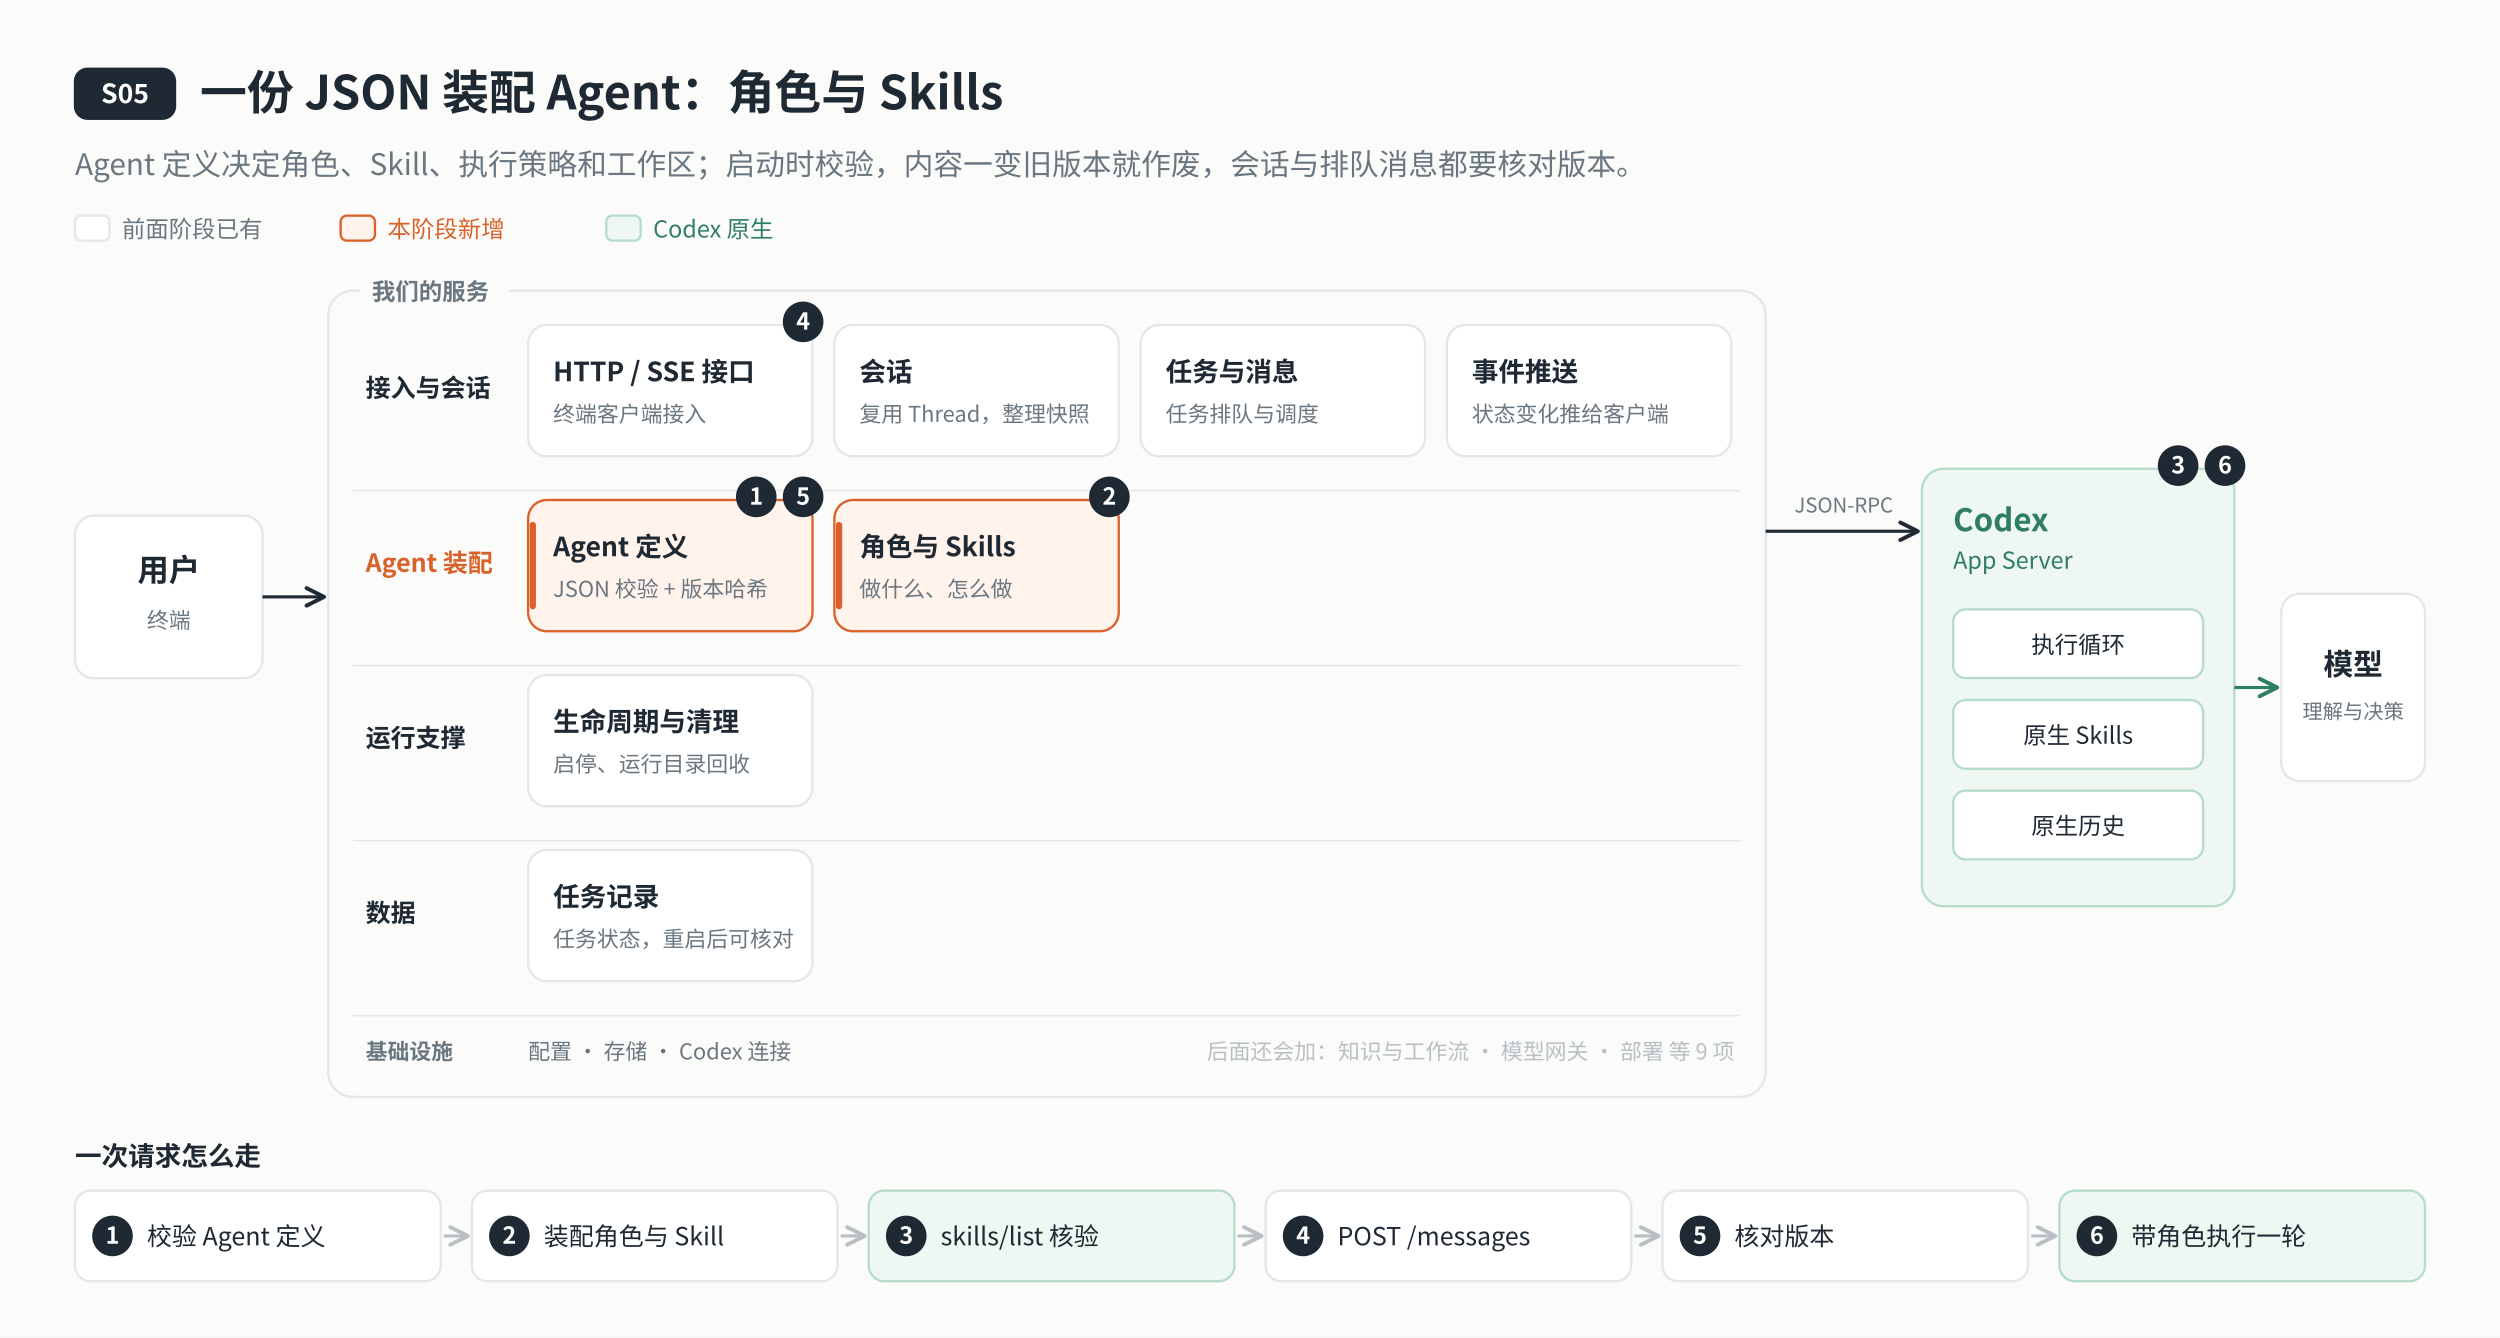
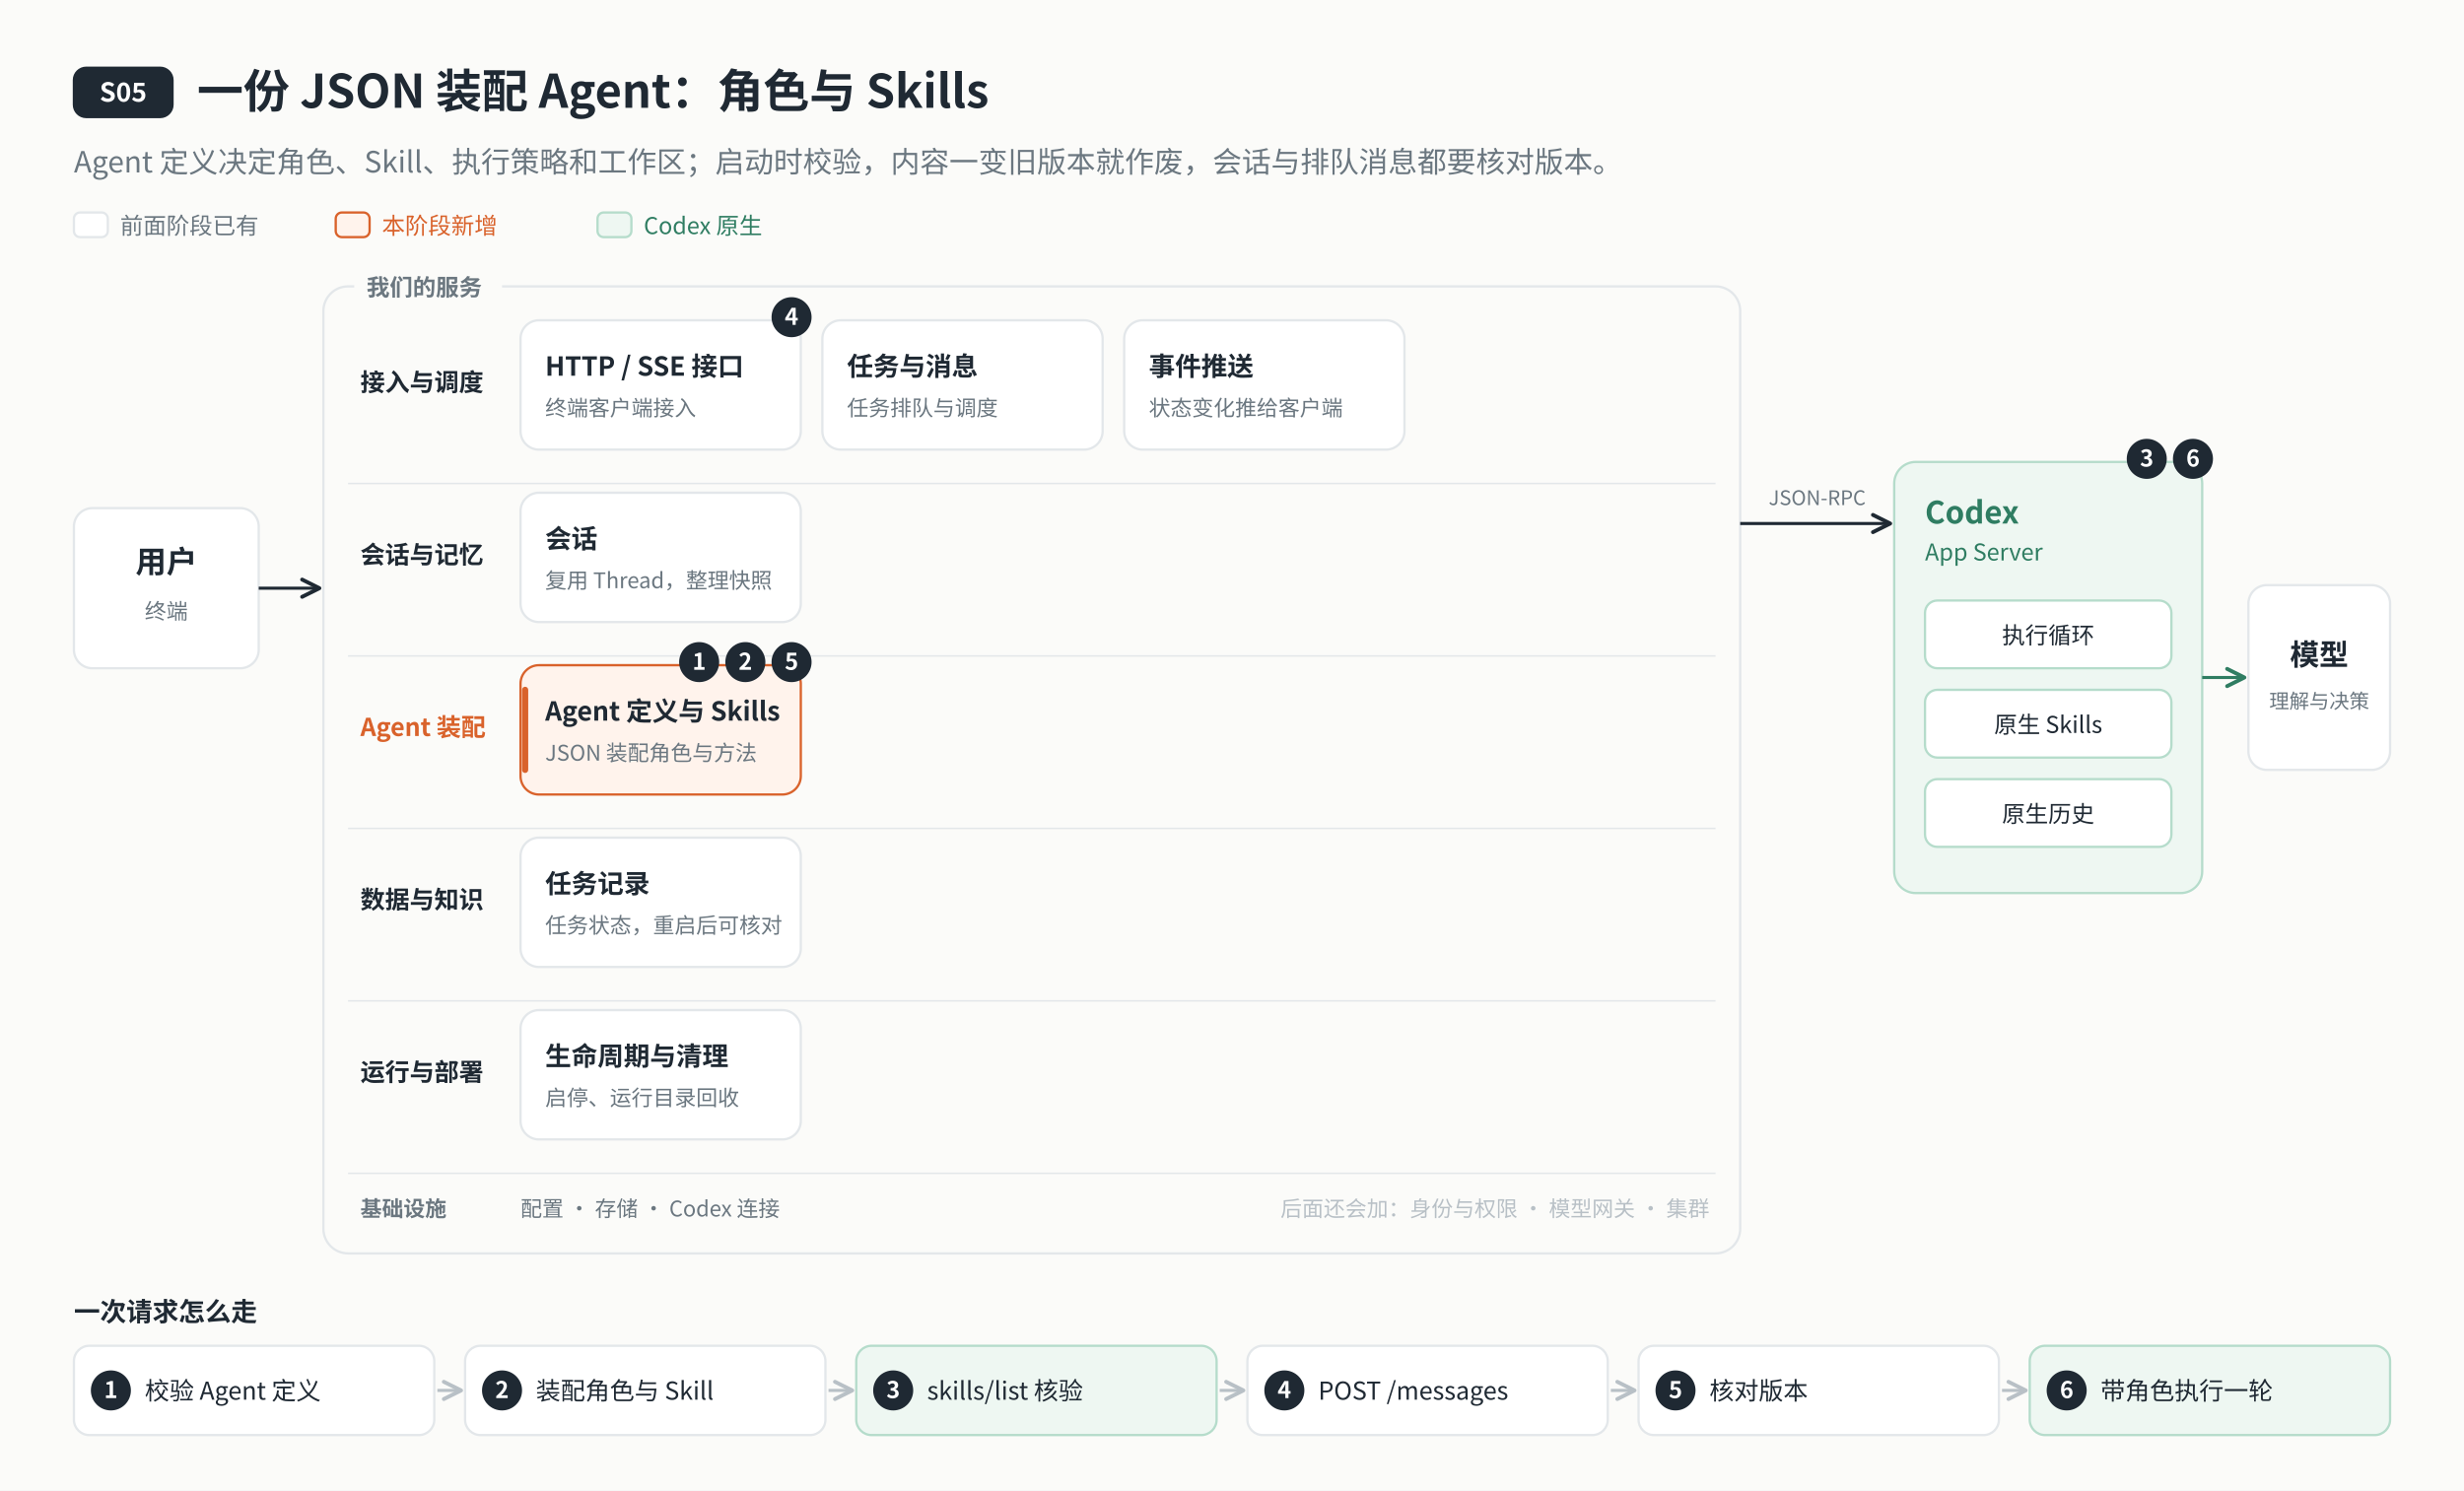
- <svg xmlns="http://www.w3.org/2000/svg" width="1600" height="856" viewBox="0 0 1600 856" role="img" aria-labelledby="title desc">
+ <svg xmlns="http://www.w3.org/2000/svg" width="1600" height="968" viewBox="0 0 1600 968" role="img" aria-labelledby="title desc">
  <defs>
    <marker id="mB8C0C6" viewBox="0 0 10 10" refX="8" refY="5" markerWidth="7" markerHeight="7" orient="auto-start-reverse">
      <path d="M1 1 L9 5 L1 9" fill="none" stroke="#B8C0C6" stroke-width="1.8" stroke-linecap="round" stroke-linejoin="round" />
    </marker>
    <marker id="m1F2933" viewBox="0 0 10 10" refX="8" refY="5" markerWidth="7" markerHeight="7" orient="auto-start-reverse">
      <path d="M1 1 L9 5 L1 9" fill="none" stroke="#1F2933" stroke-width="1.8" stroke-linecap="round" stroke-linejoin="round" />
    </marker>
    <marker id="m2F7D62" viewBox="0 0 10 10" refX="8" refY="5" markerWidth="7" markerHeight="7" orient="auto-start-reverse">
      <path d="M1 1 L9 5 L1 9" fill="none" stroke="#2F7D62" stroke-width="1.8" stroke-linecap="round" stroke-linejoin="round" />
    </marker>
  </defs>
  <g font-family="PingFang SC, Microsoft YaHei, Noto Sans CJK SC, sans-serif">
-     <rect x="0" y="0" width="1600" height="856" fill="#FBFBF9" />
+     <rect x="0" y="0" width="1600" height="968" fill="#FBFBF9" />
    <rect x="48" y="44" width="64" height="32" rx="8" fill="#1F2933" stroke="#1F2933" stroke-width="1.5" />
    <text x="80" y="66" font-size="17" fill="#fff" font-weight="700" text-anchor="middle">S05</text>
    <text x="128" y="70" font-size="30" fill="#1F2933" font-weight="700" text-anchor="start">一份 JSON 装配 Agent：角色与 Skills</text>
    <text x="48" y="112" font-size="19" fill="#6B7780" font-weight="400" text-anchor="start">Agent 定义决定角色、Skill、执行策略和工作区；启动时校验，内容一变旧版本就作废，会话与排队消息都要核对版本。</text>
    <rect x="48" y="138" width="22" height="16" rx="4" fill="#FFFFFF" stroke="#E3E7EA" stroke-width="1.5" />
    <text x="78" y="152" font-size="15" fill="#6B7780" font-weight="400" text-anchor="start">前面阶段已有</text>
    <rect x="218" y="138" width="22" height="16" rx="4" fill="#FFF3EC" stroke="#D9622B" stroke-width="1.5" />
    <text x="248" y="152" font-size="15" fill="#D9622B" font-weight="400" text-anchor="start">本阶段新增</text>
    <rect x="388" y="138" width="22" height="16" rx="4" fill="#EEF7F2" stroke="#B5DCCB" stroke-width="1.5" />
    <text x="418" y="152" font-size="15" fill="#2F7D62" font-weight="400" text-anchor="start">Codex 原生</text>
    <rect x="48" y="330" width="120" height="104" rx="12" fill="#FFFFFF" stroke="#E3E7EA" stroke-width="1.5" />
    <text x="108" y="372" font-size="20" fill="#1F2933" font-weight="600" text-anchor="middle">用户</text>
    <text x="108" y="402" font-size="14" fill="#6B7780" font-weight="400" text-anchor="middle">终端</text>
-     <rect x="210" y="186" width="920" height="516" rx="16" fill="none" stroke="#E3E7EA" stroke-width="1.5" />
+     <rect x="210" y="186" width="920" height="628" rx="16" fill="none" stroke="#E3E7EA" stroke-width="1.5" />
    <rect x="230" y="175" width="96" height="22" fill="#FBFBF9" />
    <text x="238" y="192" font-size="15" fill="#6B7780" font-weight="600" text-anchor="start">我们的服务</text>
-     <text x="234" y="254" font-size="16" fill="#1F2933" font-weight="600" text-anchor="start">接入与会话</text>
+     <text x="234" y="254" font-size="16" fill="#1F2933" font-weight="600" text-anchor="start">接入与调度</text>
    <rect x="338" y="208" width="182" height="84" rx="12" fill="#FFFFFF" stroke="#E3E7EA" stroke-width="1.5" />
    <text x="354" y="244" font-size="17" fill="#1F2933" font-weight="600" text-anchor="start">HTTP / SSE 接口</text>
    <text x="354" y="270" font-size="14" fill="#6B7780" font-weight="400" text-anchor="start">终端客户端接入</text>
    <rect x="534" y="208" width="182" height="84" rx="12" fill="#FFFFFF" stroke="#E3E7EA" stroke-width="1.5" />
-     <text x="550" y="244" font-size="17" fill="#1F2933" font-weight="600" text-anchor="start">会话</text>
-     <text x="550" y="270" font-size="14" fill="#6B7780" font-weight="400" text-anchor="start">复用 Thread，整理快照</text>
+     <text x="550" y="244" font-size="17" fill="#1F2933" font-weight="600" text-anchor="start">任务与消息</text>
+     <text x="550" y="270" font-size="14" fill="#6B7780" font-weight="400" text-anchor="start">任务排队与调度</text>
    <rect x="730" y="208" width="182" height="84" rx="12" fill="#FFFFFF" stroke="#E3E7EA" stroke-width="1.5" />
-     <text x="746" y="244" font-size="17" fill="#1F2933" font-weight="600" text-anchor="start">任务与消息</text>
-     <text x="746" y="270" font-size="14" fill="#6B7780" font-weight="400" text-anchor="start">任务排队与调度</text>
-     <rect x="926" y="208" width="182" height="84" rx="12" fill="#FFFFFF" stroke="#E3E7EA" stroke-width="1.5" />
-     <text x="942" y="244" font-size="17" fill="#1F2933" font-weight="600" text-anchor="start">事件推送</text>
-     <text x="942" y="270" font-size="14" fill="#6B7780" font-weight="400" text-anchor="start">状态变化推给客户端</text>
-     <text x="234" y="366" font-size="16" fill="#D9622B" font-weight="600" text-anchor="start">Agent 装配</text>
+     <text x="746" y="244" font-size="17" fill="#1F2933" font-weight="600" text-anchor="start">事件推送</text>
+     <text x="746" y="270" font-size="14" fill="#6B7780" font-weight="400" text-anchor="start">状态变化推给客户端</text>
+     <text x="234" y="366" font-size="16" fill="#1F2933" font-weight="600" text-anchor="start">会话与记忆</text>
    <line x1="226" y1="314" x2="1114" y2="314" stroke="#E3E7EA" stroke-width="1" />
-     <rect x="338" y="320" width="182" height="84" rx="12" fill="#FFF3EC" stroke="#D9622B" stroke-width="1.5" />
-     <rect x="339" y="334" width="4" height="56" rx="2" fill="#D9622B" />
-     <text x="354" y="356" font-size="17" fill="#1F2933" font-weight="600" text-anchor="start">Agent 定义</text>
-     <text x="354" y="382" font-size="14" fill="#6B7780" font-weight="400" text-anchor="start">JSON 校验 + 版本哈希</text>
-     <rect x="534" y="320" width="182" height="84" rx="12" fill="#FFF3EC" stroke="#D9622B" stroke-width="1.5" />
-     <rect x="535" y="334" width="4" height="56" rx="2" fill="#D9622B" />
-     <text x="550" y="356" font-size="17" fill="#1F2933" font-weight="600" text-anchor="start">角色与 Skills</text>
-     <text x="550" y="382" font-size="14" fill="#6B7780" font-weight="400" text-anchor="start">做什么、怎么做</text>
-     <text x="234" y="478" font-size="16" fill="#1F2933" font-weight="600" text-anchor="start">运行支撑</text>
+     <rect x="338" y="320" width="182" height="84" rx="12" fill="#FFFFFF" stroke="#E3E7EA" stroke-width="1.5" />
+     <text x="354" y="356" font-size="17" fill="#1F2933" font-weight="600" text-anchor="start">会话</text>
+     <text x="354" y="382" font-size="14" fill="#6B7780" font-weight="400" text-anchor="start">复用 Thread，整理快照</text>
+     <text x="234" y="478" font-size="16" fill="#D9622B" font-weight="600" text-anchor="start">Agent 装配</text>
    <line x1="226" y1="426" x2="1114" y2="426" stroke="#E3E7EA" stroke-width="1" />
-     <rect x="338" y="432" width="182" height="84" rx="12" fill="#FFFFFF" stroke="#E3E7EA" stroke-width="1.5" />
-     <text x="354" y="468" font-size="17" fill="#1F2933" font-weight="600" text-anchor="start">生命周期与清理</text>
-     <text x="354" y="494" font-size="14" fill="#6B7780" font-weight="400" text-anchor="start">启停、运行目录回收</text>
-     <text x="234" y="590" font-size="16" fill="#1F2933" font-weight="600" text-anchor="start">数据</text>
+     <rect x="338" y="432" width="182" height="84" rx="12" fill="#FFF3EC" stroke="#D9622B" stroke-width="1.5" />
+     <rect x="339" y="446" width="4" height="56" rx="2" fill="#D9622B" />
+     <text x="354" y="468" font-size="17" fill="#1F2933" font-weight="600" text-anchor="start">Agent 定义与 Skills</text>
+     <text x="354" y="494" font-size="14" fill="#6B7780" font-weight="400" text-anchor="start">JSON 装配角色与方法</text>
+     <text x="234" y="590" font-size="16" fill="#1F2933" font-weight="600" text-anchor="start">数据与知识</text>
    <line x1="226" y1="538" x2="1114" y2="538" stroke="#E3E7EA" stroke-width="1" />
    <rect x="338" y="544" width="182" height="84" rx="12" fill="#FFFFFF" stroke="#E3E7EA" stroke-width="1.5" />
    <text x="354" y="580" font-size="17" fill="#1F2933" font-weight="600" text-anchor="start">任务记录</text>
    <text x="354" y="606" font-size="14" fill="#6B7780" font-weight="400" text-anchor="start">任务状态，重启后可核对</text>
+     <text x="234" y="702" font-size="16" fill="#1F2933" font-weight="600" text-anchor="start">运行与部署</text>
    <line x1="226" y1="650" x2="1114" y2="650" stroke="#E3E7EA" stroke-width="1" />
-     <text x="234" y="678" font-size="14" fill="#6B7780" font-weight="600" text-anchor="start">基础设施</text>
-     <text x="338" y="678" font-size="14" fill="#6B7780" font-weight="400" text-anchor="start">配置 · 存储 · Codex 连接</text>
-     <text x="1110" y="678" font-size="14" fill="#B8C0C6" font-weight="400" text-anchor="end">后面还会加：知识与工作流 · 模型网关 · 部署 等 9 项</text>
+     <rect x="338" y="656" width="182" height="84" rx="12" fill="#FFFFFF" stroke="#E3E7EA" stroke-width="1.5" />
+     <text x="354" y="692" font-size="17" fill="#1F2933" font-weight="600" text-anchor="start">生命周期与清理</text>
+     <text x="354" y="718" font-size="14" fill="#6B7780" font-weight="400" text-anchor="start">启停、运行目录回收</text>
+     <line x1="226" y1="762" x2="1114" y2="762" stroke="#E3E7EA" stroke-width="1" />
+     <text x="234" y="790" font-size="14" fill="#6B7780" font-weight="600" text-anchor="start">基础设施</text>
+     <text x="338" y="790" font-size="14" fill="#6B7780" font-weight="400" text-anchor="start">配置 · 存储 · Codex 连接</text>
+     <text x="1110" y="790" font-size="14" fill="#B8C0C6" font-weight="400" text-anchor="end">后面还会加：身份与权限 · 模型网关 · 集群</text>
    <rect x="1230" y="300" width="200" height="280" rx="14" fill="#EEF7F2" stroke="#B5DCCB" stroke-width="1.5" />
    <text x="1250" y="340" font-size="20" fill="#2F7D62" font-weight="700" text-anchor="start">Codex</text>
    <text x="1250" y="364" font-size="15" fill="#2F7D62" font-weight="400" text-anchor="start">App Server</text>
    <rect x="1250" y="390" width="160" height="44" rx="8" fill="#FFFFFF" stroke="#B5DCCB" stroke-width="1.5" />
    <text x="1330" y="418" font-size="15" fill="#1F2933" font-weight="500" text-anchor="middle">执行循环</text>
    <rect x="1250" y="448" width="160" height="44" rx="8" fill="#FFFFFF" stroke="#B5DCCB" stroke-width="1.5" />
    <text x="1330" y="476" font-size="15" fill="#1F2933" font-weight="500" text-anchor="middle">原生 Skills</text>
    <rect x="1250" y="506" width="160" height="44" rx="8" fill="#FFFFFF" stroke="#B5DCCB" stroke-width="1.5" />
    <text x="1330" y="534" font-size="15" fill="#1F2933" font-weight="500" text-anchor="middle">原生历史</text>
    <rect x="1460" y="380" width="92" height="120" rx="12" fill="#FFFFFF" stroke="#E3E7EA" stroke-width="1.5" />
    <text x="1506" y="432" font-size="19" fill="#1F2933" font-weight="600" text-anchor="middle">模型</text>
    <text x="1506" y="460" font-size="13" fill="#6B7780" font-weight="400" text-anchor="middle">理解与决策</text>
    <path d="M168,382 L206,382" fill="none" stroke="#1F2933" stroke-width="2" marker-end="url(#m1F2933)" />
    <path d="M1130,340 L1226,340" fill="none" stroke="#1F2933" stroke-width="2" marker-end="url(#m1F2933)" />
    <text x="1180" y="328" font-size="13" fill="#6B7780" font-weight="500" text-anchor="middle">JSON-RPC</text>
    <path d="M1430,440 L1456,440" fill="none" stroke="#2F7D62" stroke-width="2" marker-end="url(#m2F7D62)" />
-     <circle cx="484" cy="318" r="13" fill="#1F2933" />
-     <text x="484" y="323" font-size="15" fill="#fff" font-weight="700" text-anchor="middle">1</text>
-     <circle cx="514" cy="318" r="13" fill="#1F2933" />
-     <text x="514" y="323" font-size="15" fill="#fff" font-weight="700" text-anchor="middle">5</text>
-     <circle cx="710" cy="318" r="13" fill="#1F2933" />
-     <text x="710" y="323" font-size="15" fill="#fff" font-weight="700" text-anchor="middle">2</text>
+     <circle cx="454" cy="430" r="13" fill="#1F2933" />
+     <text x="454" y="435" font-size="15" fill="#fff" font-weight="700" text-anchor="middle">1</text>
+     <circle cx="484" cy="430" r="13" fill="#1F2933" />
+     <text x="484" y="435" font-size="15" fill="#fff" font-weight="700" text-anchor="middle">2</text>
+     <circle cx="514" cy="430" r="13" fill="#1F2933" />
+     <text x="514" y="435" font-size="15" fill="#fff" font-weight="700" text-anchor="middle">5</text>
    <circle cx="1394" cy="298" r="13" fill="#1F2933" />
    <text x="1394" y="303" font-size="15" fill="#fff" font-weight="700" text-anchor="middle">3</text>
    <circle cx="1424" cy="298" r="13" fill="#1F2933" />
    <text x="1424" y="303" font-size="15" fill="#fff" font-weight="700" text-anchor="middle">6</text>
    <circle cx="514" cy="206" r="13" fill="#1F2933" />
    <text x="514" y="211" font-size="15" fill="#fff" font-weight="700" text-anchor="middle">4</text>
-     <text x="48" y="746" font-size="17" fill="#1F2933" font-weight="700" text-anchor="start">一次请求怎么走</text>
-     <rect x="48" y="762" width="234" height="58" rx="10" fill="#FFFFFF" stroke="#E3E7EA" stroke-width="1.5" />
-     <circle cx="72" cy="791" r="13" fill="#1F2933" />
-     <text x="72" y="796" font-size="15" fill="#fff" font-weight="700" text-anchor="middle">1</text>
-     <text x="94" y="797" font-size="16" fill="#1F2933" font-weight="500" text-anchor="start">校验 Agent 定义</text>
-     <path d="M284,791 L298,791" fill="none" stroke="#B8C0C6" stroke-width="2" marker-end="url(#mB8C0C6)" />
-     <rect x="302" y="762" width="234" height="58" rx="10" fill="#FFFFFF" stroke="#E3E7EA" stroke-width="1.5" />
-     <circle cx="326" cy="791" r="13" fill="#1F2933" />
-     <text x="326" y="796" font-size="15" fill="#fff" font-weight="700" text-anchor="middle">2</text>
-     <text x="348" y="797" font-size="16" fill="#1F2933" font-weight="500" text-anchor="start">装配角色与 Skill</text>
-     <path d="M538,791 L552,791" fill="none" stroke="#B8C0C6" stroke-width="2" marker-end="url(#mB8C0C6)" />
-     <rect x="556" y="762" width="234" height="58" rx="10" fill="#EEF7F2" stroke="#B5DCCB" stroke-width="1.5" />
-     <circle cx="580" cy="791" r="13" fill="#1F2933" />
-     <text x="580" y="796" font-size="15" fill="#fff" font-weight="700" text-anchor="middle">3</text>
-     <text x="602" y="797" font-size="16" fill="#1F2933" font-weight="500" text-anchor="start">skills/list 核验</text>
-     <path d="M792,791 L806,791" fill="none" stroke="#B8C0C6" stroke-width="2" marker-end="url(#mB8C0C6)" />
-     <rect x="810" y="762" width="234" height="58" rx="10" fill="#FFFFFF" stroke="#E3E7EA" stroke-width="1.5" />
-     <circle cx="834" cy="791" r="13" fill="#1F2933" />
-     <text x="834" y="796" font-size="15" fill="#fff" font-weight="700" text-anchor="middle">4</text>
-     <text x="856" y="797" font-size="16" fill="#1F2933" font-weight="500" text-anchor="start">POST /messages</text>
-     <path d="M1046,791 L1060,791" fill="none" stroke="#B8C0C6" stroke-width="2" marker-end="url(#mB8C0C6)" />
-     <rect x="1064" y="762" width="234" height="58" rx="10" fill="#FFFFFF" stroke="#E3E7EA" stroke-width="1.5" />
-     <circle cx="1088" cy="791" r="13" fill="#1F2933" />
-     <text x="1088" y="796" font-size="15" fill="#fff" font-weight="700" text-anchor="middle">5</text>
-     <text x="1110" y="797" font-size="16" fill="#1F2933" font-weight="500" text-anchor="start">核对版本</text>
-     <path d="M1300,791 L1314,791" fill="none" stroke="#B8C0C6" stroke-width="2" marker-end="url(#mB8C0C6)" />
-     <rect x="1318" y="762" width="234" height="58" rx="10" fill="#EEF7F2" stroke="#B5DCCB" stroke-width="1.5" />
-     <circle cx="1342" cy="791" r="13" fill="#1F2933" />
-     <text x="1342" y="796" font-size="15" fill="#fff" font-weight="700" text-anchor="middle">6</text>
-     <text x="1364" y="797" font-size="16" fill="#1F2933" font-weight="500" text-anchor="start">带角色执行一轮</text>
+     <text x="48" y="858" font-size="17" fill="#1F2933" font-weight="700" text-anchor="start">一次请求怎么走</text>
+     <rect x="48" y="874" width="234" height="58" rx="10" fill="#FFFFFF" stroke="#E3E7EA" stroke-width="1.5" />
+     <circle cx="72" cy="903" r="13" fill="#1F2933" />
+     <text x="72" y="908" font-size="15" fill="#fff" font-weight="700" text-anchor="middle">1</text>
+     <text x="94" y="909" font-size="16" fill="#1F2933" font-weight="500" text-anchor="start">校验 Agent 定义</text>
+     <path d="M284,903 L298,903" fill="none" stroke="#B8C0C6" stroke-width="2" marker-end="url(#mB8C0C6)" />
+     <rect x="302" y="874" width="234" height="58" rx="10" fill="#FFFFFF" stroke="#E3E7EA" stroke-width="1.5" />
+     <circle cx="326" cy="903" r="13" fill="#1F2933" />
+     <text x="326" y="908" font-size="15" fill="#fff" font-weight="700" text-anchor="middle">2</text>
+     <text x="348" y="909" font-size="16" fill="#1F2933" font-weight="500" text-anchor="start">装配角色与 Skill</text>
+     <path d="M538,903 L552,903" fill="none" stroke="#B8C0C6" stroke-width="2" marker-end="url(#mB8C0C6)" />
+     <rect x="556" y="874" width="234" height="58" rx="10" fill="#EEF7F2" stroke="#B5DCCB" stroke-width="1.5" />
+     <circle cx="580" cy="903" r="13" fill="#1F2933" />
+     <text x="580" y="908" font-size="15" fill="#fff" font-weight="700" text-anchor="middle">3</text>
+     <text x="602" y="909" font-size="16" fill="#1F2933" font-weight="500" text-anchor="start">skills/list 核验</text>
+     <path d="M792,903 L806,903" fill="none" stroke="#B8C0C6" stroke-width="2" marker-end="url(#mB8C0C6)" />
+     <rect x="810" y="874" width="234" height="58" rx="10" fill="#FFFFFF" stroke="#E3E7EA" stroke-width="1.5" />
+     <circle cx="834" cy="903" r="13" fill="#1F2933" />
+     <text x="834" y="908" font-size="15" fill="#fff" font-weight="700" text-anchor="middle">4</text>
+     <text x="856" y="909" font-size="16" fill="#1F2933" font-weight="500" text-anchor="start">POST /messages</text>
+     <path d="M1046,903 L1060,903" fill="none" stroke="#B8C0C6" stroke-width="2" marker-end="url(#mB8C0C6)" />
+     <rect x="1064" y="874" width="234" height="58" rx="10" fill="#FFFFFF" stroke="#E3E7EA" stroke-width="1.5" />
+     <circle cx="1088" cy="903" r="13" fill="#1F2933" />
+     <text x="1088" y="908" font-size="15" fill="#fff" font-weight="700" text-anchor="middle">5</text>
+     <text x="1110" y="909" font-size="16" fill="#1F2933" font-weight="500" text-anchor="start">核对版本</text>
+     <path d="M1300,903 L1314,903" fill="none" stroke="#B8C0C6" stroke-width="2" marker-end="url(#mB8C0C6)" />
+     <rect x="1318" y="874" width="234" height="58" rx="10" fill="#EEF7F2" stroke="#B5DCCB" stroke-width="1.5" />
+     <circle cx="1342" cy="903" r="13" fill="#1F2933" />
+     <text x="1342" y="908" font-size="15" fill="#fff" font-weight="700" text-anchor="middle">6</text>
+     <text x="1364" y="909" font-size="16" fill="#1F2933" font-weight="500" text-anchor="start">带角色执行一轮</text>
  </g>
</svg>
